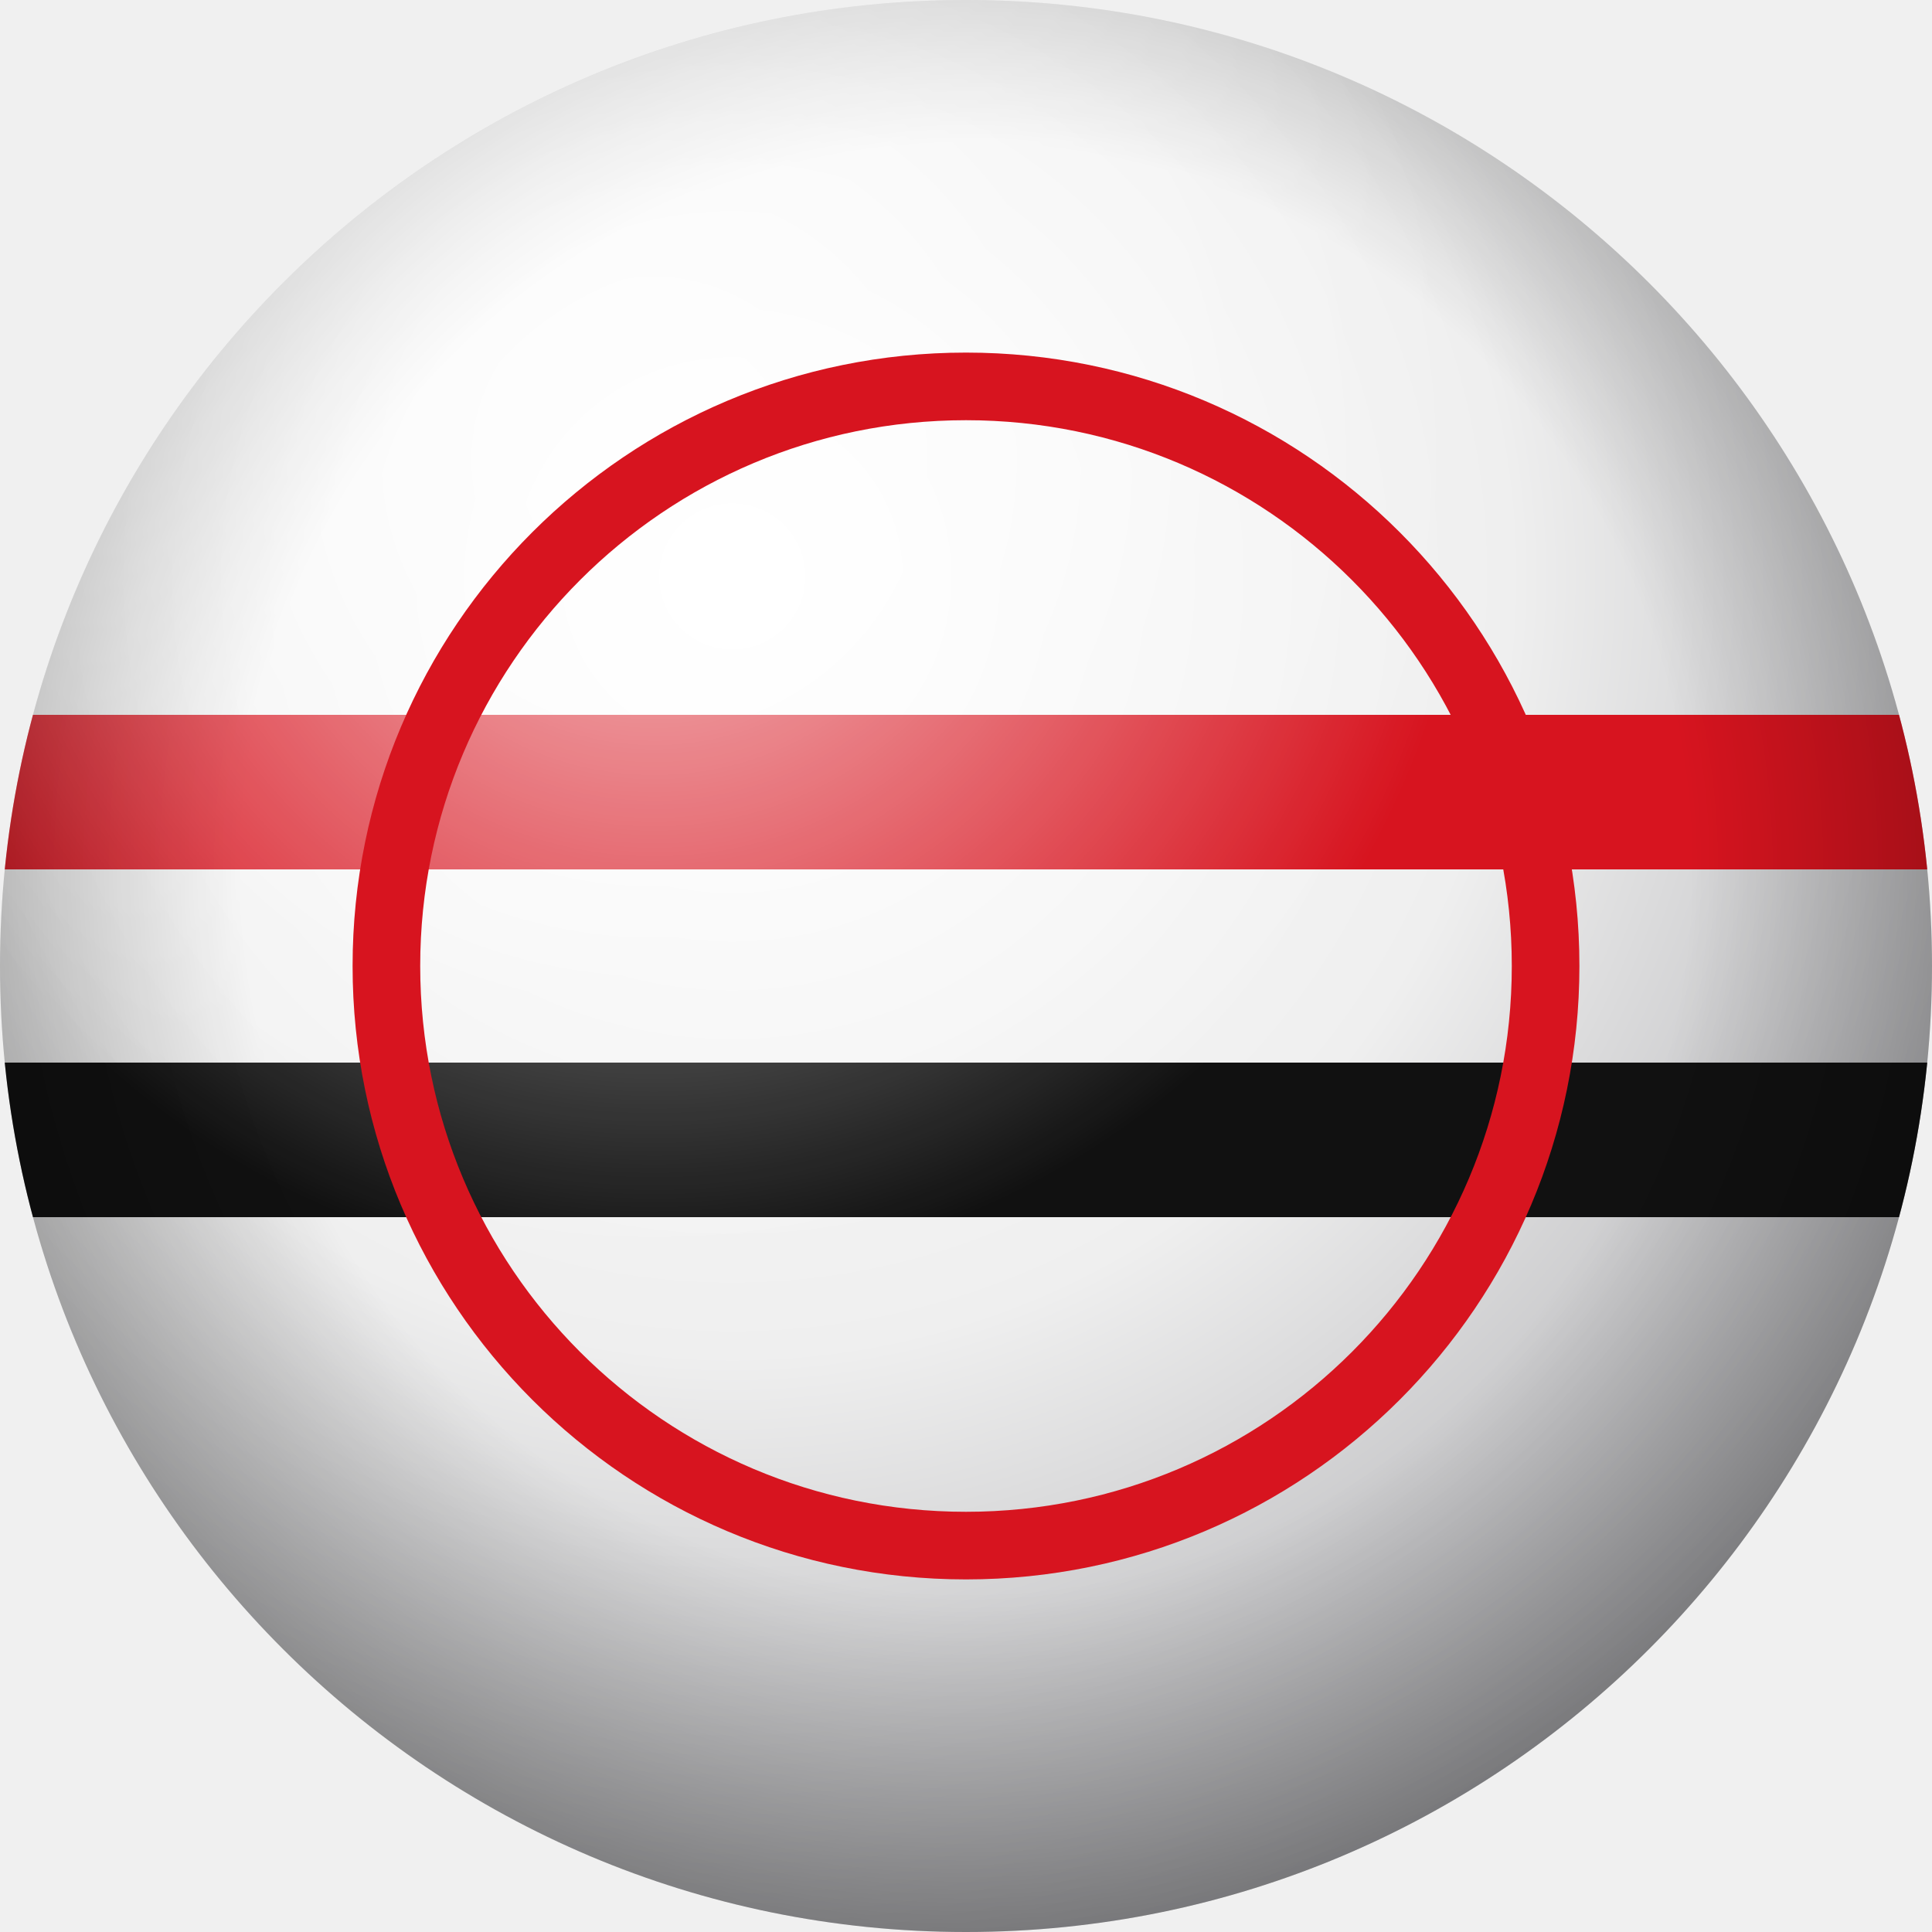
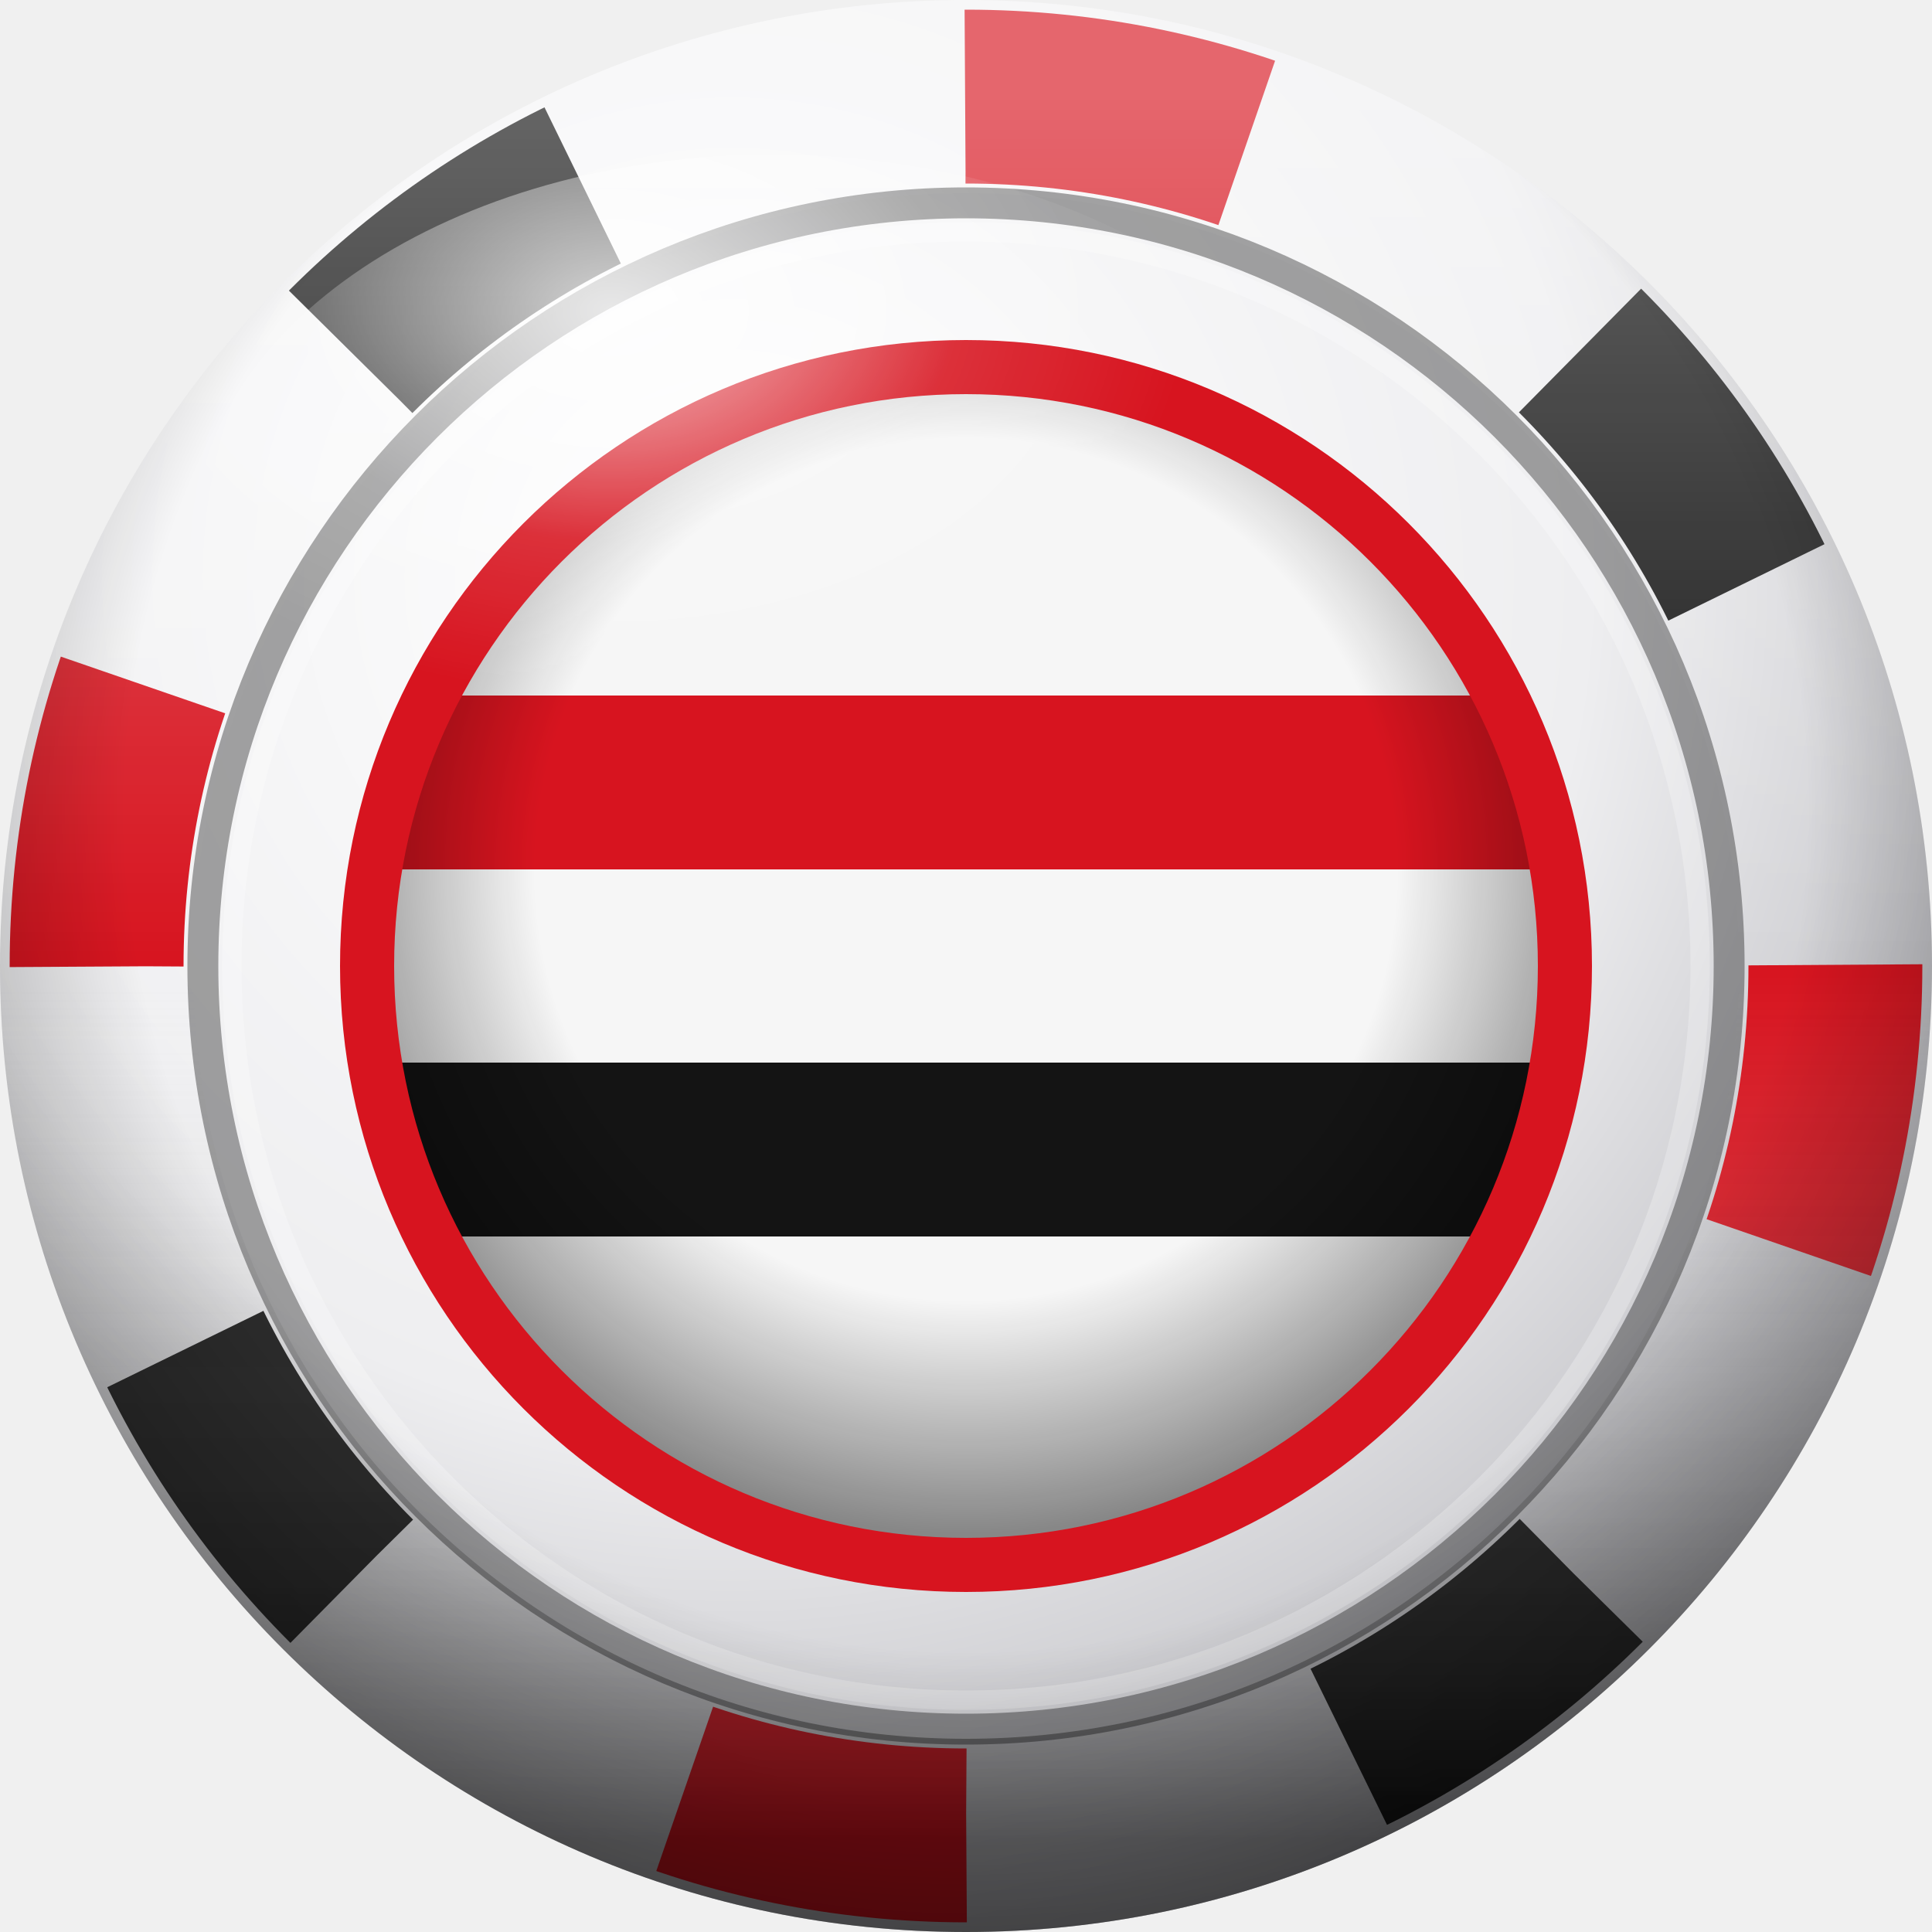
<svg xmlns="http://www.w3.org/2000/svg" viewBox="0 0 100 100">
  <defs>
    <clipPath id="c">
      <circle cx="50" cy="50" r="50" />
    </clipPath>
    <clipPath id="m">
-       <circle cx="50" cy="50" r="30" />
+       <circle cx="50" cy="50" r="31" />
    </clipPath>
-     <radialGradient id="l" cx=".34" cy=".24" r=".42">
-       <stop offset="0" stop-color="#fff" stop-opacity="0.75" />
+     <radialGradient id="corpo" cx=".38" cy=".3" r=".8">
+       <stop offset="0" stop-color="#FFFFFF" />
+       <stop offset=".55" stop-color="#EEEEF0" />
+       <stop offset="1" stop-color="#A9A9AF" />
+     </radialGradient>
+     <linearGradient id="borda" x1="0" y1="0" x2="0" y2="1">
+       <stop offset="0" stop-color="#fff" stop-opacity=".35" />
+       <stop offset=".5" stop-color="#fff" stop-opacity="0" />
+       <stop offset="1" stop-color="#000" stop-opacity=".45" />
+     </linearGradient>
+     <radialGradient id="ms" cx=".5" cy=".42" r=".55">
+       <stop offset=".65" stop-color="#000" stop-opacity="0" />
+       <stop offset="1" stop-color="#000" stop-opacity=".45" />
+     </radialGradient>
+     <radialGradient id="verniz" cx=".36" cy=".2" r=".5">
+       <stop offset="0" stop-color="#fff" stop-opacity=".75" />
+       <stop offset=".6" stop-color="#fff" stop-opacity=".12" />
      <stop offset="1" stop-color="#fff" stop-opacity="0" />
    </radialGradient>
-     <radialGradient id="s" cx=".5" cy=".45" r=".62">
-       <stop offset=".6" stop-color="#000" stop-opacity="0" />
-       <stop offset="1" stop-color="#000" stop-opacity="0.45" />
-     </radialGradient>
-     <radialGradient id="ms" cx=".5" cy=".5" r=".5">
-       <stop offset=".7" stop-color="#000" stop-opacity="0" />
-       <stop offset="1" stop-color="#000" stop-opacity=".35" />
-     </radialGradient>
-     <radialGradient id="f" cx=".38" cy=".3" r=".8">
-       <stop offset="0" stop-color="#FFFFFF" />
-       <stop offset=".5" stop-color="#EFEFEF" />
-       <stop offset="1" stop-color="#A0A0A4" />
+     <radialGradient id="sombra" cx=".5" cy=".42" r=".6">
+       <stop offset=".72" stop-color="#000" stop-opacity="0" />
+       <stop offset="1" stop-color="#000" stop-opacity=".4" />
    </radialGradient>
  </defs>
  <g clip-path="url(#c)">
-     <rect width="100" height="100" fill="url(#f)" />
-     <rect y="37" width="100" height="8" fill="#D7141F" />
-     <rect y="55" width="100" height="8" fill="#111" />
-     <rect width="100" height="100" fill="url(#s)" />
-     <rect width="100" height="100" fill="url(#l)" />
+     <rect width="100" height="100" fill="url(#corpo)" />
+     <circle cx="50" cy="50" r="45" fill="none" stroke="#D7141F" stroke-width="9" stroke-dasharray="14.84 55.84" stroke-dashoffset="0.00" />
+     <circle cx="50" cy="50" r="45" fill="none" stroke="#141414" stroke-width="9" stroke-dasharray="14.84 55.84" stroke-dashoffset="-35.34" />
+     <circle cx="50" cy="50" r="45" fill="none" stroke="url(#borda)" stroke-width="10" />
+     <circle cx="50" cy="50" r="39.5" fill="none" stroke="rgba(0,0,0,.35)" stroke-width="1.6" />
+     <circle cx="50" cy="50" r="38" fill="none" stroke="#fff" stroke-opacity=".25" stroke-width="1" />
+     <g clip-path="url(#m)">
+       <circle cx="50" cy="50" r="31" fill="#F6F6F6" />
+       <rect y="36" width="100" height="9" fill="#D7141F" />
+       <rect y="55" width="100" height="9" fill="#141414" />
+       <circle cx="50" cy="50" r="31" fill="url(#ms)" />
+     </g>
+     <circle cx="50" cy="50" r="31" fill="none" stroke="#D7141F" stroke-width="2.8" />
+     <rect width="100" height="100" fill="url(#sombra)" />
+     <ellipse cx="40" cy="28" rx="30" ry="20" fill="url(#verniz)" />
  </g>
-   <circle cx="50" cy="50" r="30" fill="none" stroke="#D7141F" stroke-width="3.5" />
</svg>
